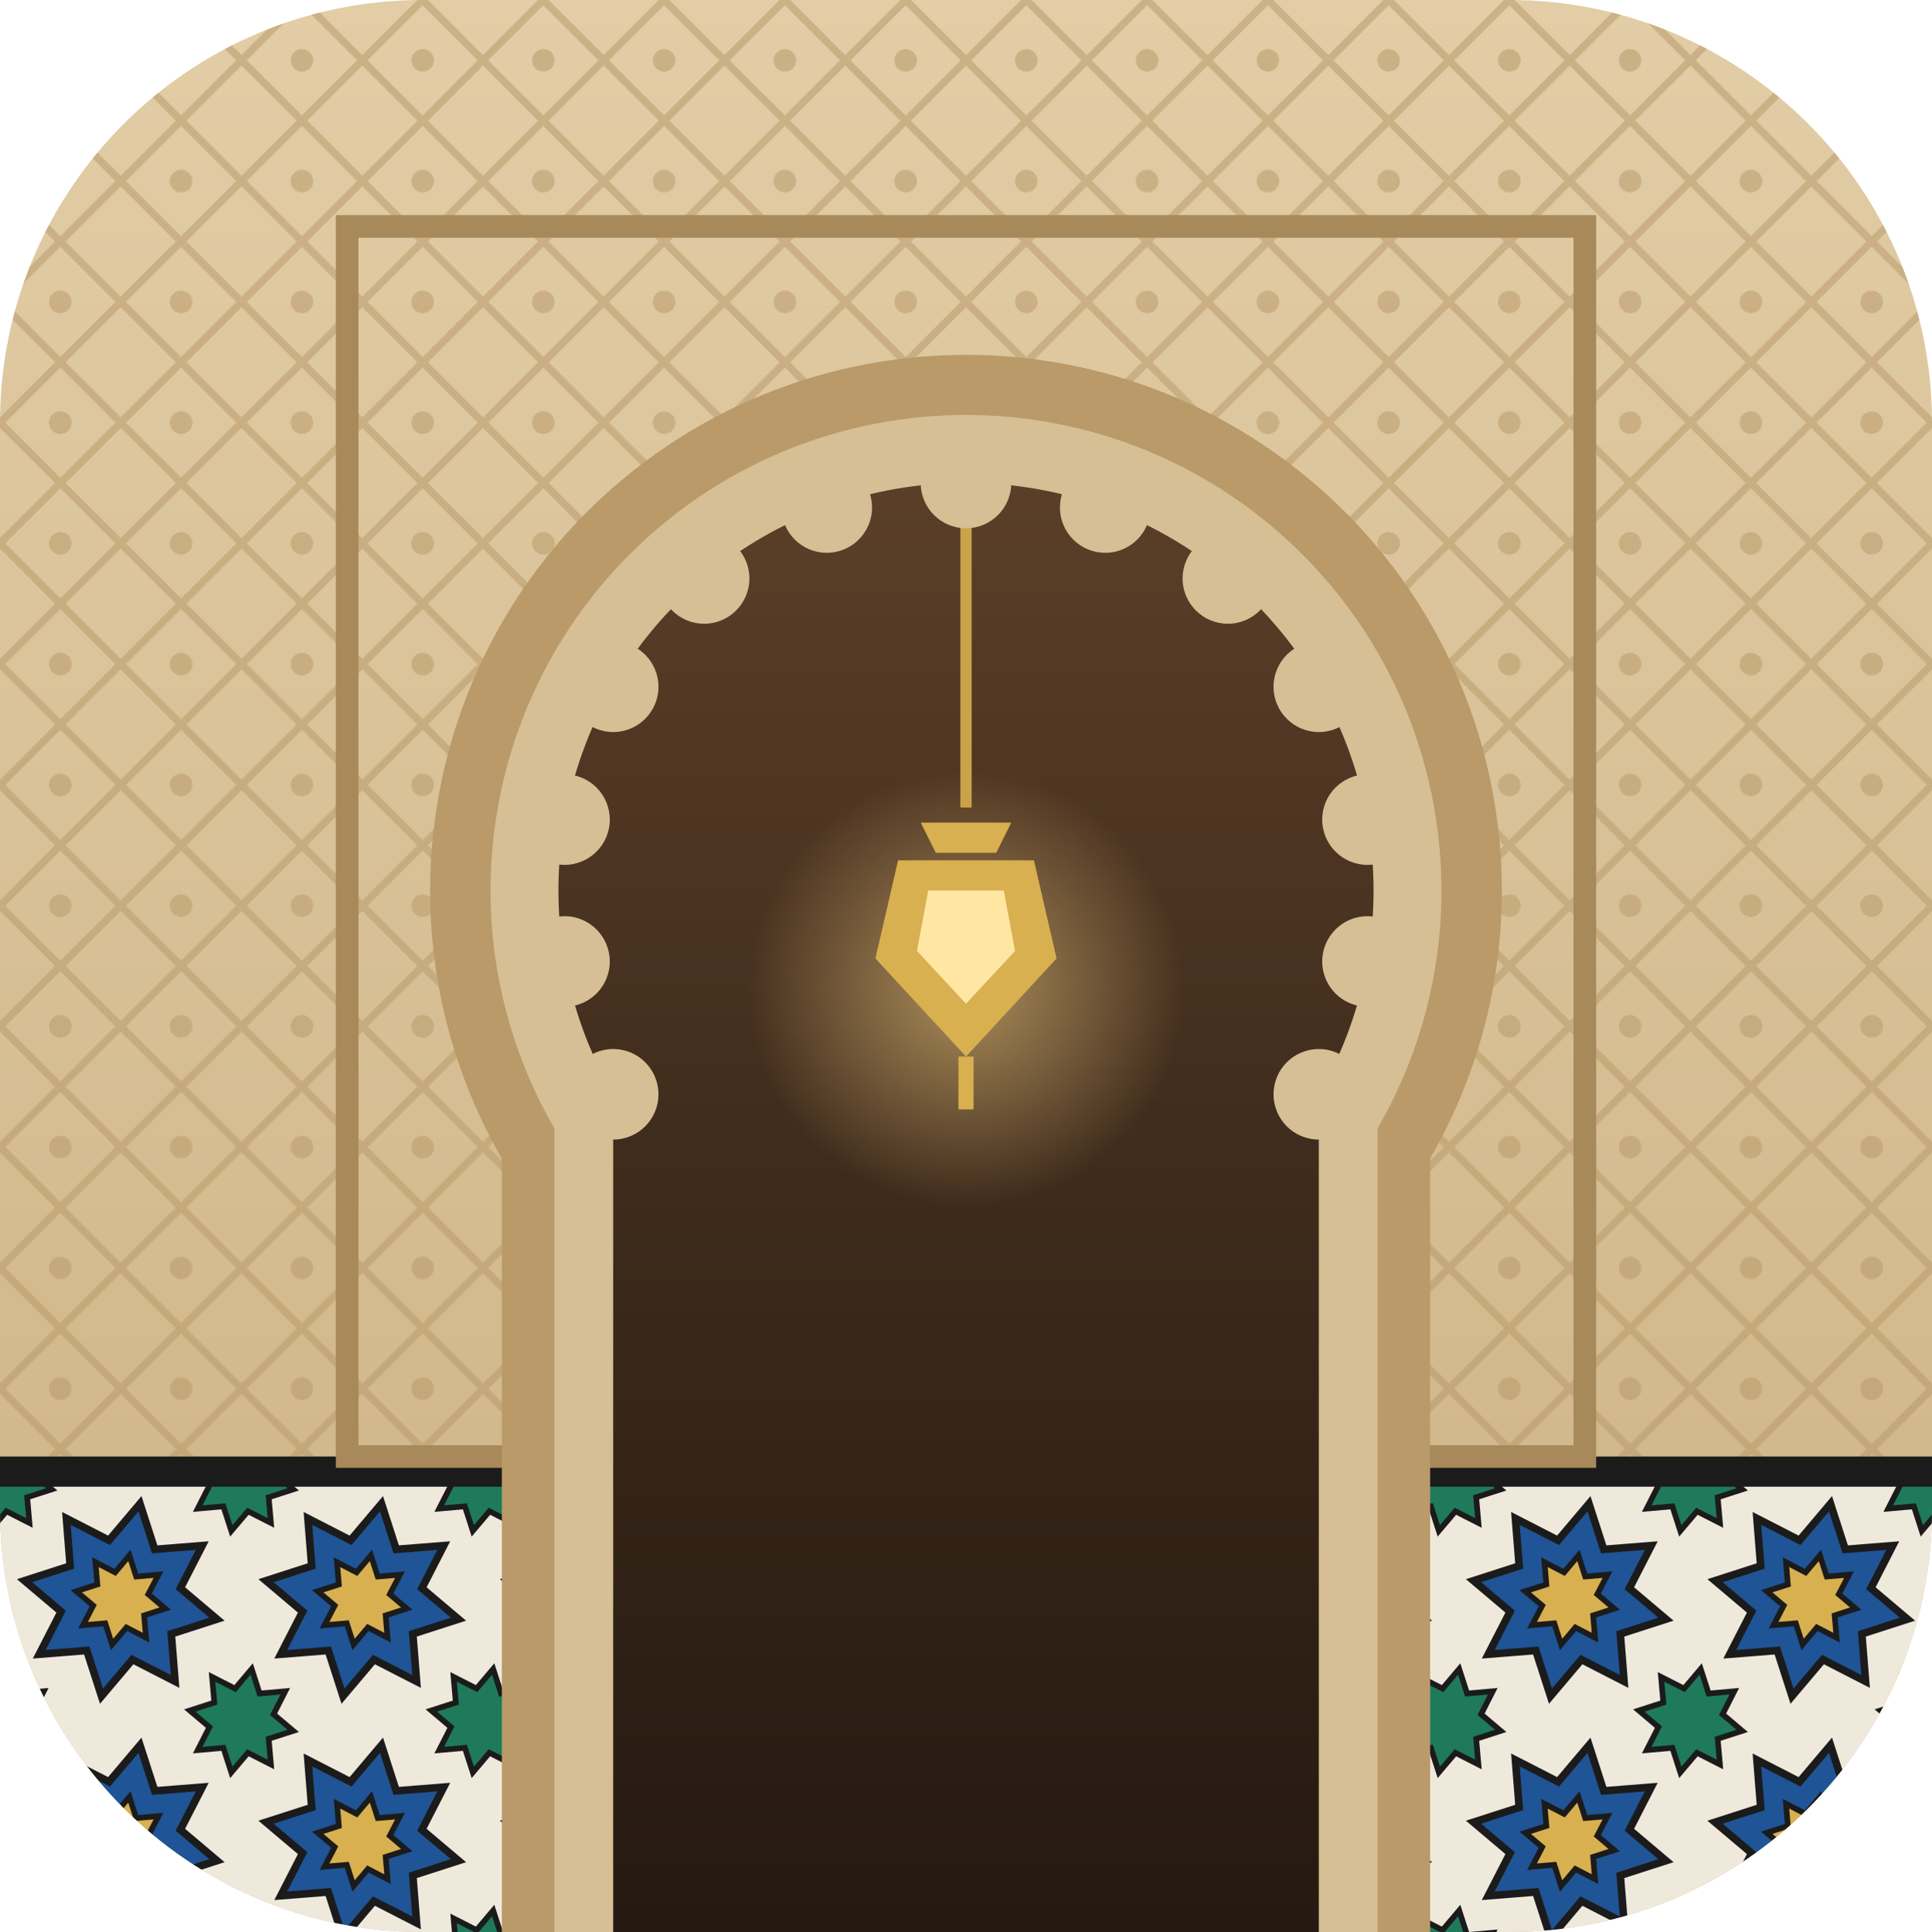
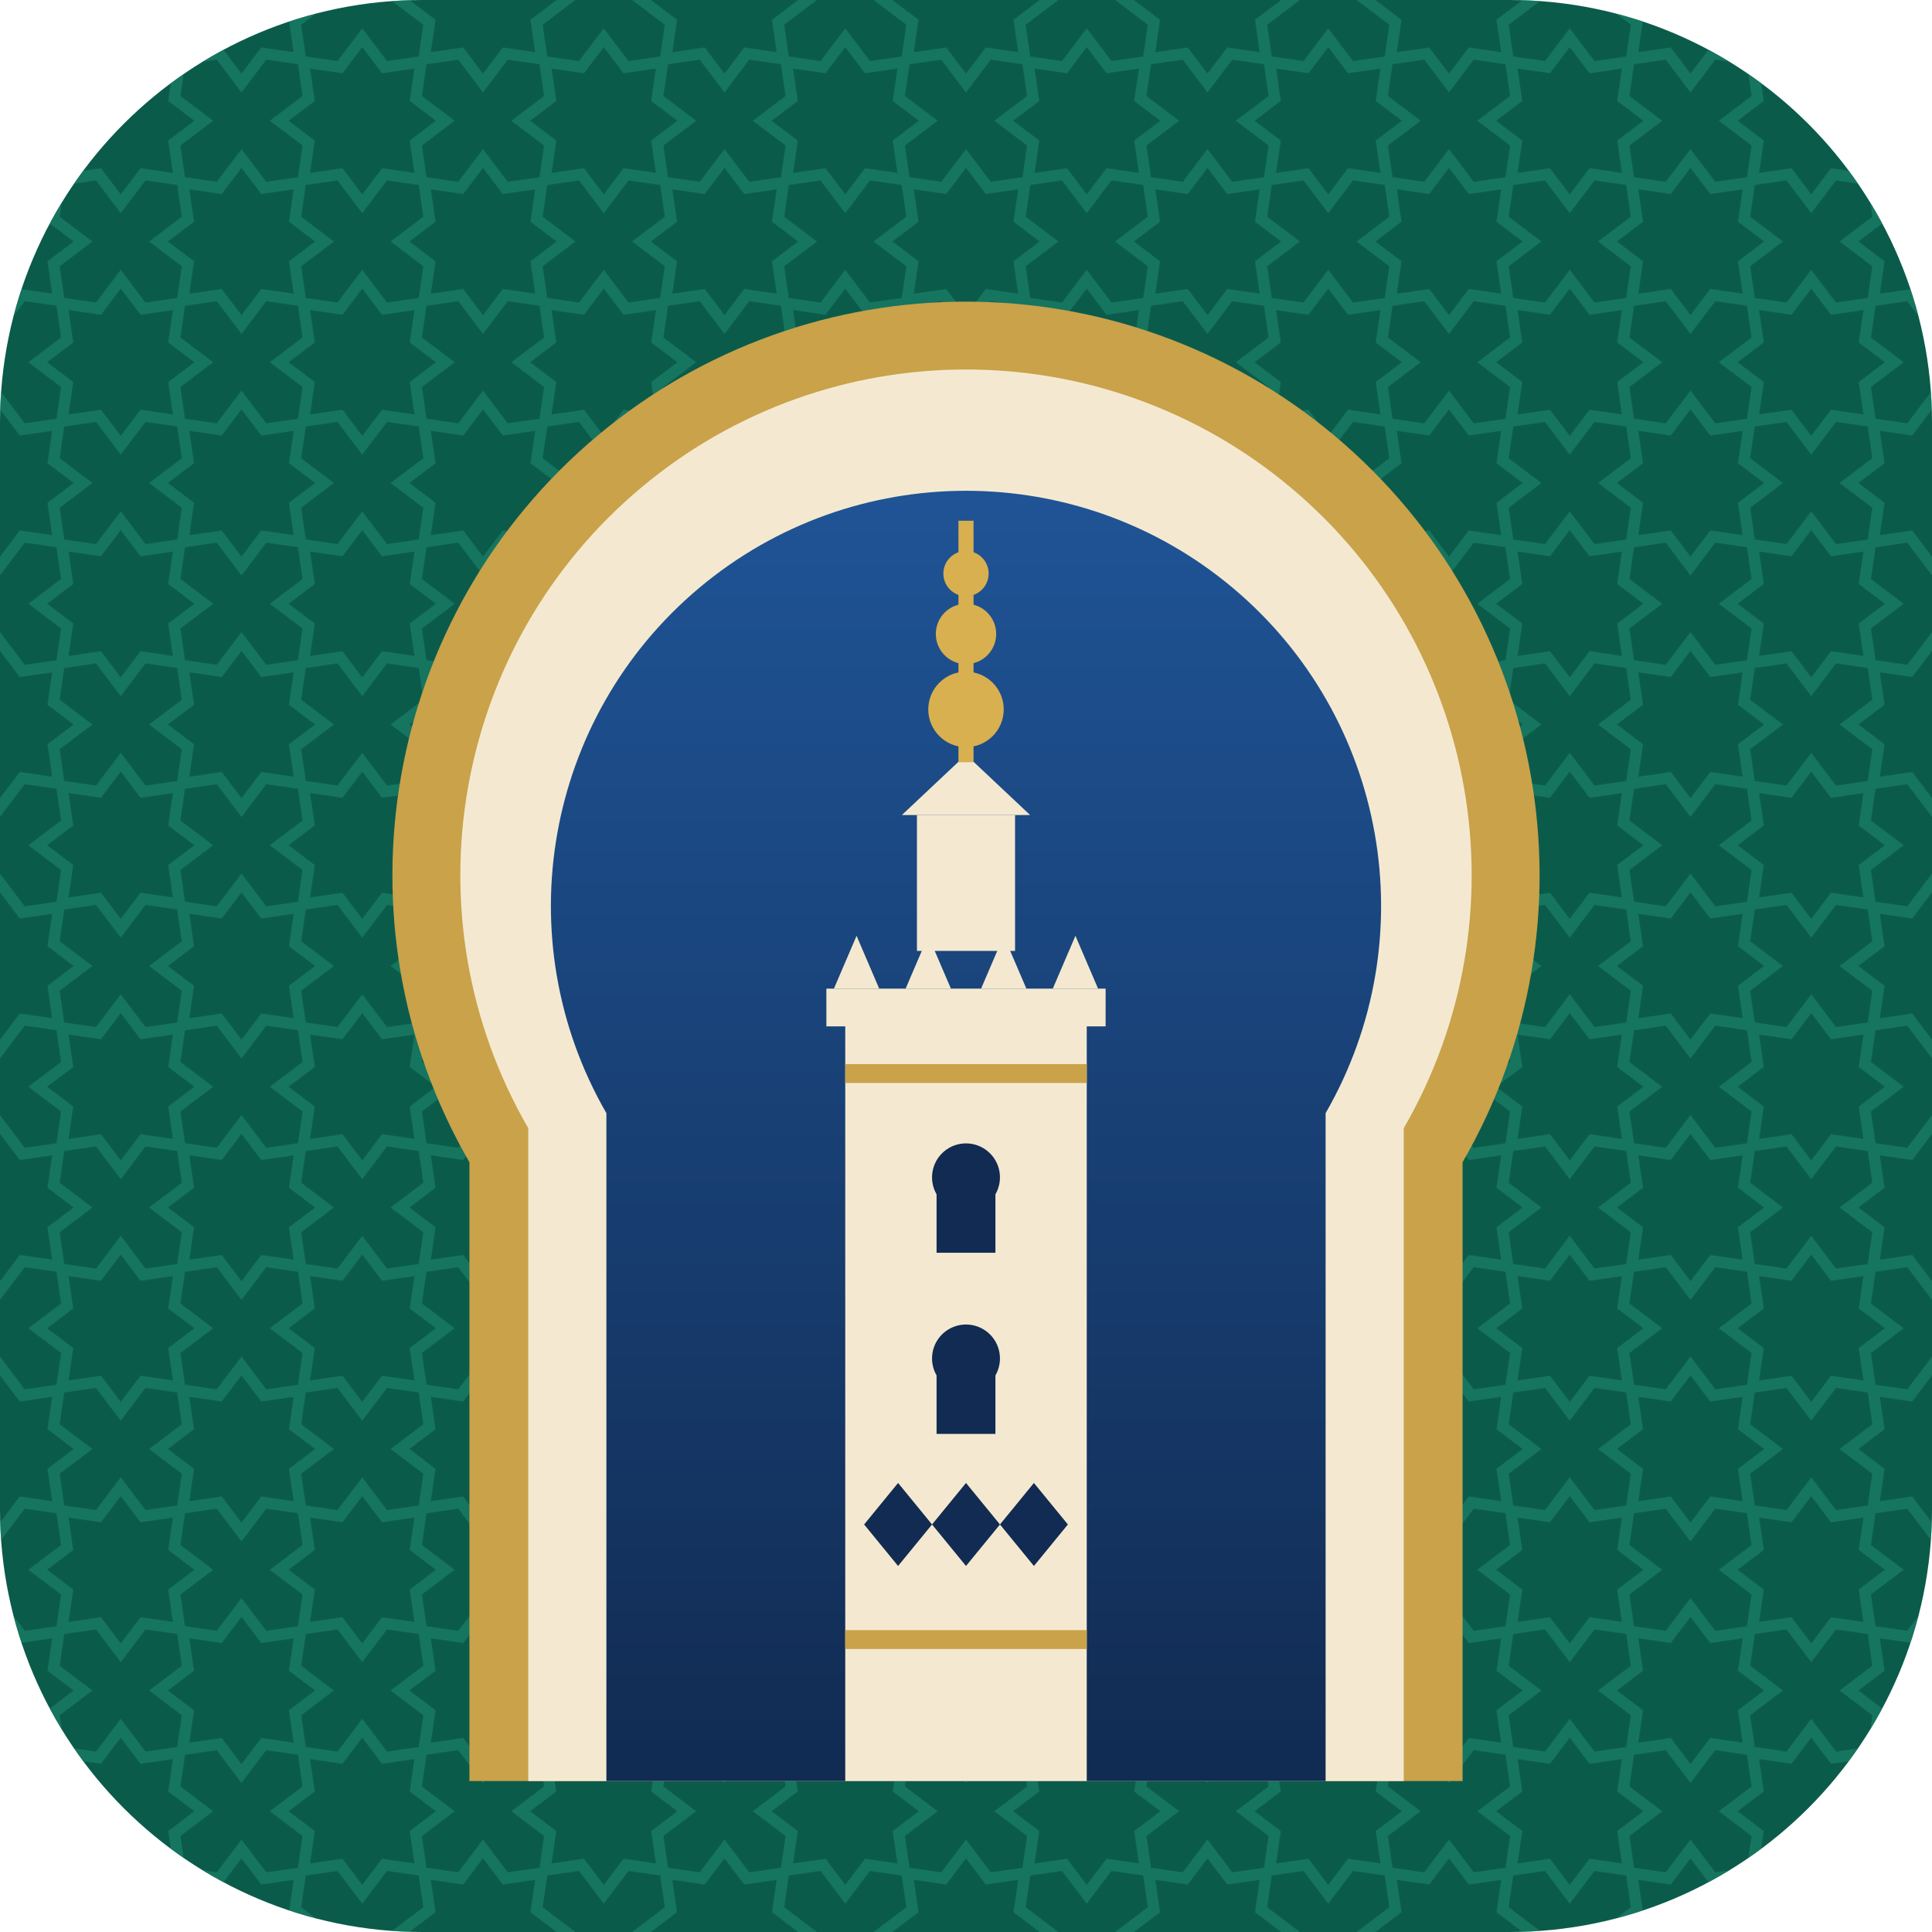
<svg xmlns="http://www.w3.org/2000/svg" viewBox="0 0 512 512">
  <defs>
-     <pattern id="zel" width="64" height="64" patternUnits="userSpaceOnUse" x="0" y="392">
-       <rect width="64" height="64" fill="#EFE9DC" />
-       <polygon points="37.1,6.5 41.0,18.6 53.6,17.6 47.8,28.9 57.5,37.1 45.4,41.0 46.4,53.6 35.1,47.8 26.9,57.5 23.0,45.4 10.4,46.4 16.2,35.1 6.5,26.9 18.6,23.0 17.6,10.4 28.9,16.2" fill="#1F5496" stroke="#1B1B1B" stroke-width="2" />
-       <polygon points="34.3,20.2 36.1,25.8 42.0,25.3 39.3,30.5 43.8,34.3 38.2,36.1 38.7,42.0 33.5,39.3 29.7,43.8 27.9,38.2 22.0,38.7 24.7,33.5 20.2,29.7 25.8,27.9 25.3,22.0 30.5,24.7" fill="#D8B04F" stroke="#1B1B1B" stroke-width="1.5" />
-       <polygon points="2.7,-13.7 4.8,-7.2 11.6,-7.8 8.5,-1.7 13.7,2.7 7.2,4.8 7.8,11.6 1.7,8.5 -2.7,13.7 -4.8,7.2 -11.6,7.8 -8.5,1.7 -13.7,-2.7 -7.2,-4.8 -7.8,-11.6 -1.7,-8.5" fill="#1E7A5A" stroke="#1B1B1B" stroke-width="1.5" />
-       <polygon points="66.7,-13.7 68.8,-7.2 75.6,-7.8 72.5,-1.7 77.7,2.7 71.2,4.8 71.8,11.6 65.7,8.5 61.3,13.7 59.2,7.2 52.4,7.8 55.5,1.7 50.3,-2.7 56.8,-4.8 56.2,-11.6 62.3,-8.5" fill="#1E7A5A" stroke="#1B1B1B" stroke-width="1.5" />
-       <polygon points="2.7,50.3 4.8,56.8 11.6,56.2 8.5,62.3 13.7,66.7 7.2,68.8 7.8,75.6 1.7,72.5 -2.7,77.7 -4.8,71.2 -11.6,71.8 -8.5,65.7 -13.7,61.3 -7.2,59.2 -7.8,52.4 -1.7,55.5" fill="#1E7A5A" stroke="#1B1B1B" stroke-width="1.5" />
-       <polygon points="66.7,50.3 68.8,56.8 75.6,56.2 72.5,62.3 77.7,66.7 71.2,68.8 71.8,75.6 65.7,72.5 61.3,77.7 59.2,71.2 52.4,71.8 55.5,65.7 50.3,61.3 56.8,59.2 56.2,52.4 62.3,55.5" fill="#1E7A5A" stroke="#1B1B1B" stroke-width="1.5" />
+     <pattern id="z" width="64" height="64" patternUnits="userSpaceOnUse">
+       <polygon points="32.0,10.0 37.9,17.8 47.6,16.4 46.2,26.1 54.0,32.0 46.2,37.9 47.6,47.6 37.9,46.2 32.0,54.0 26.1,46.2 16.4,47.6 17.8,37.9 10.0,32.0 17.8,26.1 16.4,16.4 26.1,17.8" fill="none" stroke="#1E8A70" stroke-width="3" />
+       <polygon points="0.0,-22.0 5.9,-14.2 15.6,-15.6 14.2,-5.9 22.0,0.0 14.2,5.9 15.6,15.6 5.9,14.2 0.0,22.0 -5.9,14.2 -15.6,15.6 -14.2,5.9 -22.0,0.0 -14.2,-5.9 -15.6,-15.6 -5.9,-14.2" fill="none" stroke="#1E8A70" stroke-width="3" />
+       <polygon points="64.0,-22.0 69.9,-14.2 79.6,-15.6 78.2,-5.9 86.0,0.0 78.2,5.9 79.6,15.6 69.9,14.2 64.0,22.0 58.1,14.2 48.4,15.6 49.8,5.9 42.0,0.0 49.8,-5.9 48.4,-15.6 58.1,-14.2" fill="none" stroke="#1E8A70" stroke-width="3" />
+       <polygon points="0.0,42.0 5.9,49.8 15.6,48.4 14.2,58.1 22.0,64.0 14.2,69.9 15.6,79.6 5.9,78.2 0.0,86.0 -5.9,78.2 -15.6,79.6 -14.2,69.9 -22.0,64.0 -14.2,58.1 -15.6,48.4 -5.9,49.8" fill="none" stroke="#1E8A70" stroke-width="3" />
+       <polygon points="64.0,42.0 69.9,49.8 79.6,48.4 78.2,58.1 86.0,64.0 78.2,69.9 79.6,79.6 69.9,78.2 64.0,86.0 58.1,78.2 48.4,79.6 49.8,69.9 42.0,64.0 49.8,58.1 48.4,48.4 58.1,49.8" fill="none" stroke="#1E8A70" stroke-width="3" />
    </pattern>
-     <pattern id="gebs" width="32" height="32" patternUnits="userSpaceOnUse">
-       <path d="M16 0 32 16 16 32 0 16Z" fill="none" stroke="#B89A6C" stroke-width="2" />
-       <circle cx="16" cy="16" r="3" fill="#B89A6C" />
-     </pattern>
-     <linearGradient id="st" x1="0" y1="0" x2="0" y2="1">
-       <stop offset="0" stop-color="#E2CDA6" />
-       <stop offset="1" stop-color="#CDB184" />
-     </linearGradient>
-     <linearGradient id="cedar" x1="0" y1="0" x2="0" y2="1">
-       <stop offset="0" stop-color="#5B3F28" />
-       <stop offset=".55" stop-color="#3A281A" />
-       <stop offset="1" stop-color="#241810" />
-     </linearGradient>
-     <radialGradient id="glow">
-       <stop offset="0" stop-color="#FFD98A" stop-opacity=".55" />
-       <stop offset="1" stop-color="#FFD98A" stop-opacity="0" />
-     </radialGradient>
    <clipPath id="c">
      <rect width="512" height="512" rx="112" />
    </clipPath>
+     <linearGradient id="nb" x1="0" y1="0" x2="0" y2="1">
+       <stop offset="0" stop-color="#1F5496" />
+       <stop offset="1" stop-color="#112B52" />
+     </linearGradient>
  </defs>
  <g clip-path="url(#c)">
-     <rect width="512" height="512" fill="url(#st)" />
-     <rect width="512" height="392" fill="url(#gebs)" opacity=".55" />
-     <rect y="392" width="512" height="120" fill="url(#zel)" />
-     <rect y="386" width="512" height="8" fill="#1B1B1B" />
-     <g transform="translate(256 256) scale(1.0) translate(-256 -256)">
-       <rect x="92" y="60" width="328" height="326" fill="none" stroke="#A8895A" stroke-width="6" />
-       <path d="M133.0 520 V307.0 A142 142 0 1 1 379.0 307.0 V520 Z" fill="#B99A68" />
-       <path d="M146.9 520 V299.0 A126 126 0 1 1 365.1 299.0 V520 Z" fill="#D6BE95" />
-       <path d="M162.5 520 V290.0 A108 108 0 1 1 349.5 290.0 V520 Z" fill="url(#cedar)" />
-       <circle cx="256" cy="262" r="58" fill="url(#glow)" />
-       <line x1="256" y1="128" x2="256" y2="214" stroke="#C9A24A" stroke-width="3" />
-       <path d="M244 218h24l-4 8h-16z" fill="#D8B04F" />
-       <path d="M238 228h36l6 26-24 26-24-26z" fill="#D8B04F" />
-       <path d="M246 236h20l3 16-13 14-13-14z" fill="#FFE7A3" />
-       <path d="M256 280v14" stroke="#D8B04F" stroke-width="4" />
-       <circle cx="162.5" cy="290.0" r="12" fill="#D6BE95" />
-       <circle cx="149.6" cy="254.8" r="12" fill="#D6BE95" />
-       <circle cx="149.6" cy="217.2" r="12" fill="#D6BE95" />
-       <circle cx="162.5" cy="182.0" r="12" fill="#D6BE95" />
-       <circle cx="186.6" cy="153.3" r="12" fill="#D6BE95" />
-       <circle cx="219.1" cy="134.5" r="12" fill="#D6BE95" />
-       <circle cx="256.0" cy="128.0" r="12" fill="#D6BE95" />
-       <circle cx="292.9" cy="134.5" r="12" fill="#D6BE95" />
-       <circle cx="325.4" cy="153.3" r="12" fill="#D6BE95" />
-       <circle cx="349.5" cy="182.0" r="12" fill="#D6BE95" />
-       <circle cx="362.4" cy="217.2" r="12" fill="#D6BE95" />
-       <circle cx="362.4" cy="254.8" r="12" fill="#D6BE95" />
-       <circle cx="349.5" cy="290.0" r="12" fill="#D6BE95" />
+     <rect width="512" height="512" fill="#0B5B4B" />
+     <rect width="512" height="512" fill="url(#z)" opacity=".55" />
+   </g>
+   <g transform="translate(256 256) scale(1.0) translate(-256 -256)">
+     <path d="M124.4 472 V308.0 A152 152 0 1 1 387.6 308.0 V472 Z" fill="#C9A24A" />
+     <path d="M140.0 472 V299.0 A134 134 0 1 1 372.0 299.0 V472 Z" fill="#F4E9D0" />
+     <path d="M160.7 472 V295.0 A110 110 0 1 1 351.3 295.0 V472 Z" fill="url(#nb)" />
+     <polygon points="256.0,160.0 260.3,165.7 267.3,164.7 266.3,171.7 272.0,176.0 266.3,180.3 267.3,187.3 260.3,186.3 256.0,192.0 251.7,186.3 244.7,187.3 245.7,180.3 240.0,176.0 245.7,171.7 244.7,164.7 251.7,165.7" fill="#D8B04F" opacity=".0" />
+     <g fill="#F4E9D0">
+       <rect x="224" y="270" width="64" height="202" />
+       <rect x="219" y="262" width="74" height="10" />
+       <path d="M221 262l6-14 6 14zM240 262l6-14 6 14zM260 262l6-14 6 14zM279 262l6-14 6 14z" />
+       <rect x="243" y="216" width="26" height="36" />
+       <path d="M239 216h34l-17-16z" />
    </g>
+     <rect x="224" y="282" width="64" height="5" fill="#C9A24A" />
+     <path d="M248.2 332 V316.5 A9 9 0 1 1 263.8 316.5 V332 Z" fill="#112B52" />
+     <path d="M248.2 380 V364.5 A9 9 0 1 1 263.8 364.5 V380 Z" fill="#112B52" />
+     <path d="M229 404l9-11 9 11-9 11zM247 404l9-11 9 11-9 11zM265 404l9-11 9 11-9 11z" fill="#112B52" />
+     <rect x="224" y="432" width="64" height="5" fill="#C9A24A" />
+     <line x1="256" y1="202" x2="256" y2="138" stroke="#D8B04F" stroke-width="4" />
+     <circle cx="256" cy="188" r="10" fill="#D8B04F" />
+     <circle cx="256" cy="168" r="8" fill="#D8B04F" />
+     <circle cx="256" cy="152" r="6" fill="#D8B04F" />
  </g>
</svg>
